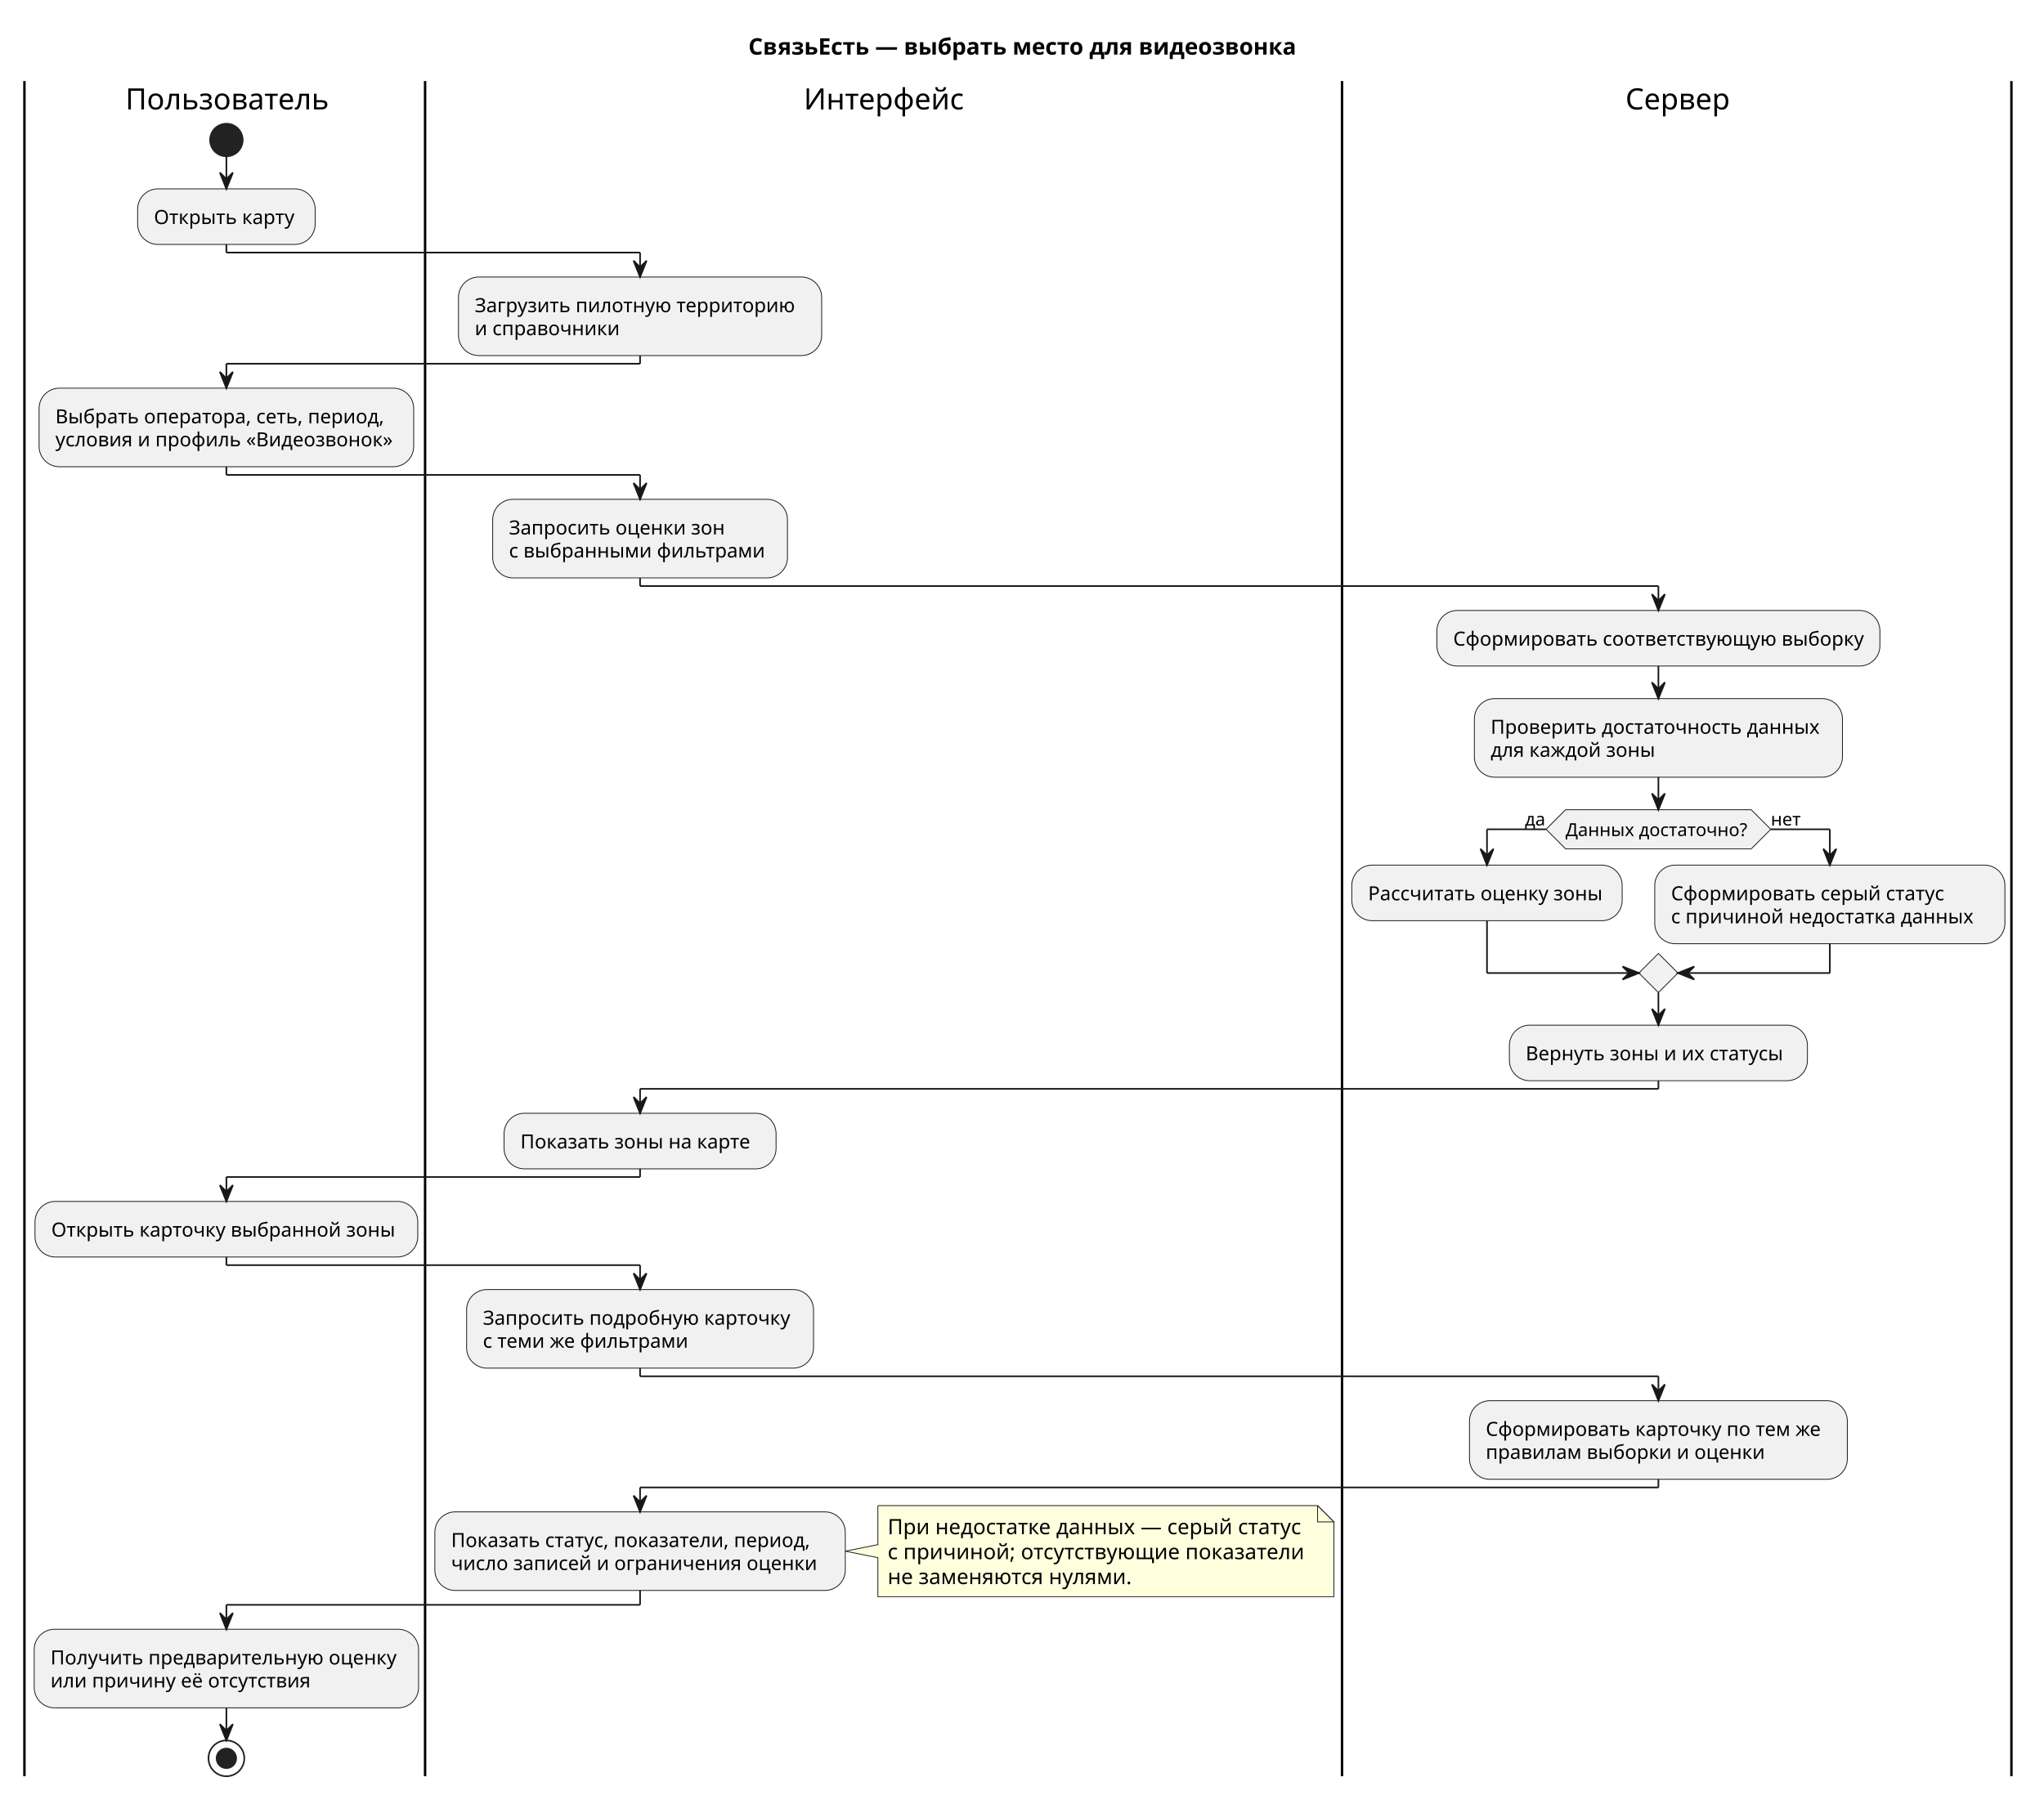
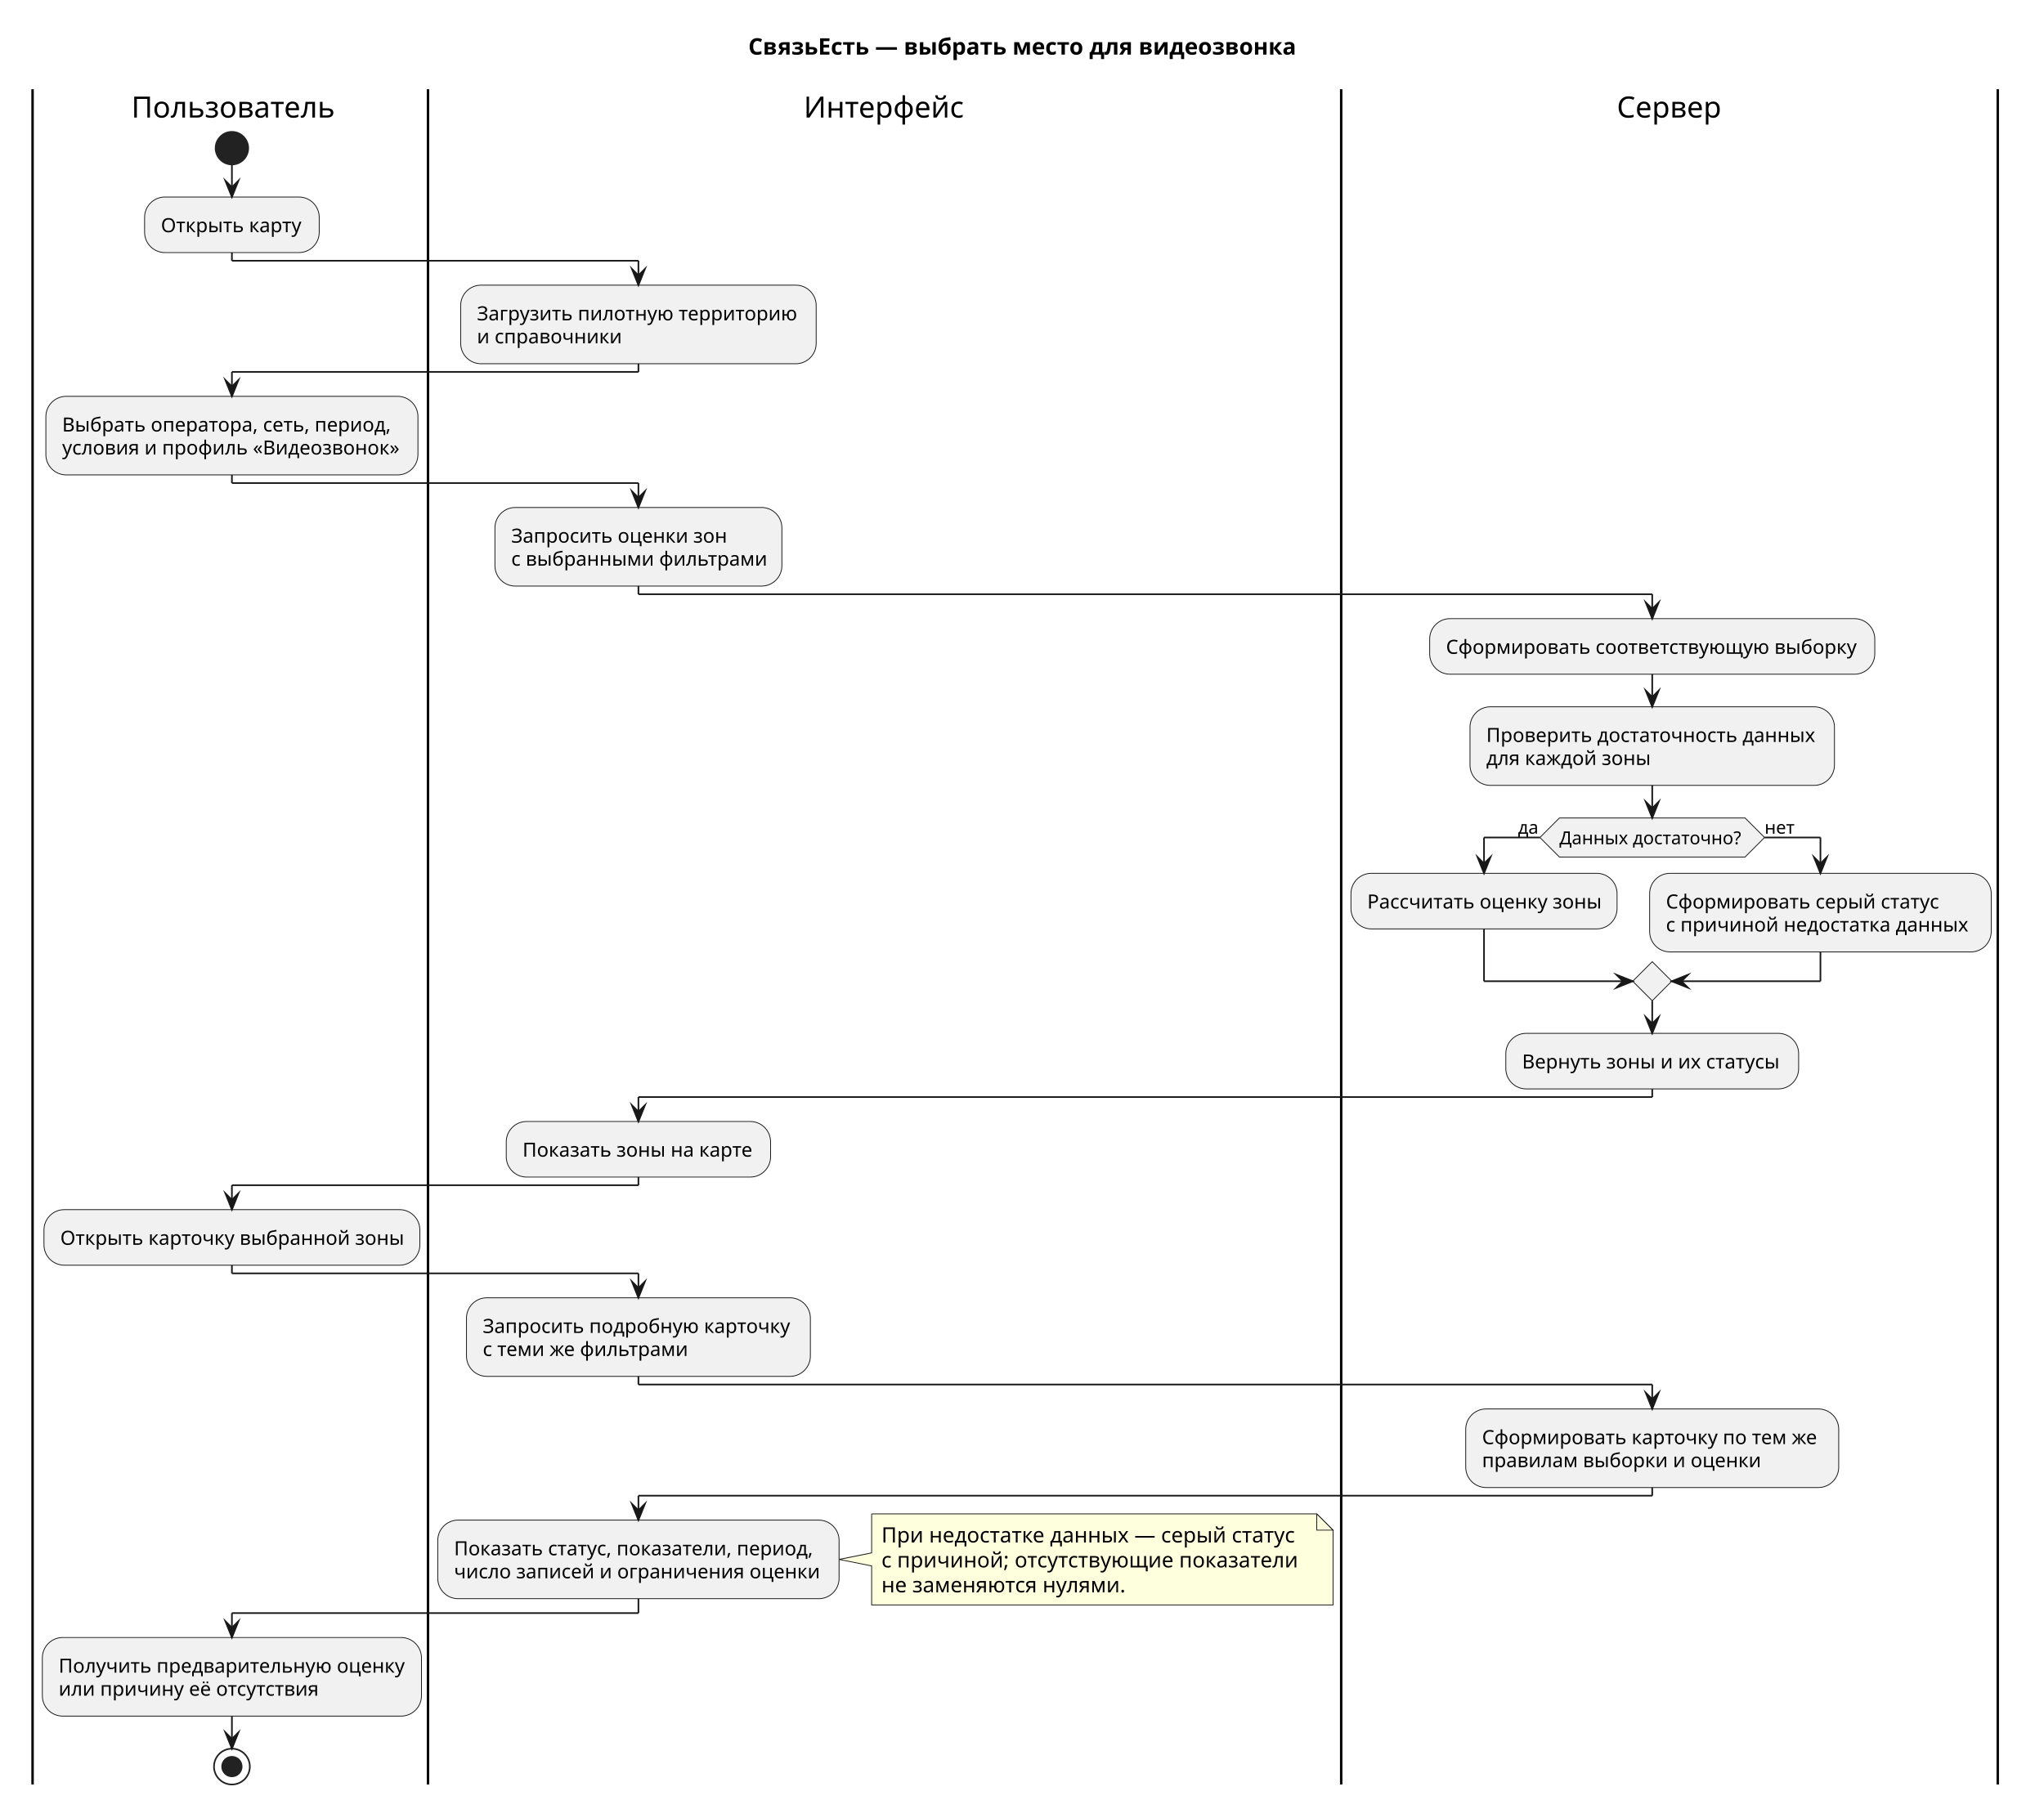
- <svg xmlns="http://www.w3.org/2000/svg" contentStyleType="text/css" height="1102px" preserveAspectRatio="none" style="width:1255px;height:1102px;background:#FFFFFF;" version="1.1" viewBox="0 0 1255 1102" width="1255px" zoomAndPan="magnify">
+ <svg xmlns="http://www.w3.org/2000/svg" version="1.1" data-diagram-type="ACTIVITY" style="width:1255px;height:1116px;background:#FFFFFF;" width="1255px" height="1116px" viewBox="0 0 1255 1116" zoomAndPan="magnify" preserveAspectRatio="none" contentStyleType="text/css">
  <defs />
-   <g>
-     <text fill="#000000" font-family="sans-serif" font-size="14" font-weight="bold" lengthAdjust="spacing" textLength="333" x="459.5" y="33.535">СвязьЕсть — выбрать место для видеозвонка</text>
-     <rect fill="none" height="21.199" style="stroke:none;stroke-width:1.0;" width="1222" x="15" y="49.785" />
-     <ellipse cx="139" cy="85.984" fill="#222222" rx="10" ry="10" style="stroke:#222222;stroke-width:1.0;" />
-     <rect fill="#F1F1F1" height="34.133" rx="12.5" ry="12.5" style="stroke:#181818;stroke-width:0.5;" width="109" x="84.5" y="115.984" />
-     <text fill="#000000" font-family="sans-serif" font-size="12" lengthAdjust="spacing" textLength="89" x="94.5" y="137.586">Открыть карту</text>
-     <rect fill="#F1F1F1" height="48.266" rx="12.5" ry="12.5" style="stroke:#181818;stroke-width:0.5;" width="230" x="24" y="238.383" />
-     <text fill="#000000" font-family="sans-serif" font-size="12" lengthAdjust="spacing" textLength="210" x="34" y="259.984">Выбрать оператора, сеть, период,</text>
-     <text fill="#000000" font-family="sans-serif" font-size="12" lengthAdjust="spacing" textLength="209" x="34" y="274.117">условия и профиль «Видеозвонок»</text>
-     <rect fill="#F1F1F1" height="34.133" rx="12.5" ry="12.5" style="stroke:#181818;stroke-width:0.5;" width="235" x="21.5" y="737.844" />
-     <text fill="#000000" font-family="sans-serif" font-size="12" lengthAdjust="spacing" textLength="215" x="31.5" y="759.445">Открыть карточку выбранной зоны</text>
-     <rect fill="#F1F1F1" height="48.266" rx="12.5" ry="12.5" style="stroke:#181818;stroke-width:0.5;" width="236" x="21" y="1000.606" />
-     <text fill="#000000" font-family="sans-serif" font-size="12" lengthAdjust="spacing" textLength="216" x="31" y="1022.208">Получить предварительную оценку</text>
-     <text fill="#000000" font-family="sans-serif" font-size="12" lengthAdjust="spacing" textLength="164" x="31" y="1036.341">или причину её отсутствия</text>
-     <ellipse cx="139" cy="1079.872" fill="none" rx="11" ry="11" style="stroke:#222222;stroke-width:1.0;" />
-     <ellipse cx="139" cy="1079.872" fill="#222222" rx="6" ry="6" style="stroke:#222222;stroke-width:1.0;" />
-     <line style="stroke:#000000;stroke-width:1.5;" x1="15" x2="15" y1="49.785" y2="1090.872" />
-     <rect fill="#F1F1F1" height="48.266" rx="12.5" ry="12.5" style="stroke:#181818;stroke-width:0.5;" width="223" x="281.5" y="170.117" />
-     <text fill="#000000" font-family="sans-serif" font-size="12" lengthAdjust="spacing" textLength="203" x="291.5" y="191.719">Загрузить пилотную территорию</text>
-     <text fill="#000000" font-family="sans-serif" font-size="12" lengthAdjust="spacing" textLength="91" x="291.5" y="205.852">и справочники</text>
-     <rect fill="#F1F1F1" height="48.266" rx="12.5" ry="12.5" style="stroke:#181818;stroke-width:0.5;" width="181" x="302.5" y="306.648" />
-     <text fill="#000000" font-family="sans-serif" font-size="12" lengthAdjust="spacing" textLength="136" x="312.5" y="328.25">Запросить оценки зон</text>
-     <text fill="#000000" font-family="sans-serif" font-size="12" lengthAdjust="spacing" textLength="161" x="312.5" y="342.383">с выбранными фильтрами</text>
-     <rect fill="#F1F1F1" height="34.133" rx="12.5" ry="12.5" style="stroke:#181818;stroke-width:0.5;" width="167" x="309.5" y="683.711" />
-     <text fill="#000000" font-family="sans-serif" font-size="12" lengthAdjust="spacing" textLength="147" x="319.5" y="705.312">Показать зоны на карте</text>
-     <rect fill="#F1F1F1" height="48.266" rx="12.5" ry="12.5" style="stroke:#181818;stroke-width:0.5;" width="213" x="286.5" y="791.977" />
-     <text fill="#000000" font-family="sans-serif" font-size="12" lengthAdjust="spacing" textLength="193" x="296.5" y="813.578">Запросить подробную карточку</text>
-     <text fill="#000000" font-family="sans-serif" font-size="12" lengthAdjust="spacing" textLength="132" x="296.5" y="827.711">с теми же фильтрами</text>
-     <path d="M539,924.675 L539,948.641 L519,952.641 L539,956.641 L539,980.606 A0,0 0 0 0 539,980.606 L819,980.606 A0,0 0 0 0 819,980.606 L819,934.675 L809,924.675 L539,924.675 A0,0 0 0 0 539,924.675 " fill="#FEFFDD" style="stroke:#181818;stroke-width:0.5;" />
-     <path d="M809,924.675 L809,934.675 L819,934.675 L809,924.675 " fill="#FEFFDD" style="stroke:#181818;stroke-width:0.5;" />
-     <text fill="#000000" font-family="sans-serif" font-size="13" lengthAdjust="spacing" textLength="259" x="545" y="942.243">При недостатке данных — серый статус</text>
-     <text fill="#000000" font-family="sans-serif" font-size="13" lengthAdjust="spacing" textLength="256" x="545" y="957.554">с причиной; отсутствующие показатели</text>
-     <text fill="#000000" font-family="sans-serif" font-size="13" lengthAdjust="spacing" textLength="149" x="545" y="972.864">не заменяются нулями.</text>
-     <rect fill="#F1F1F1" height="48.266" rx="12.5" ry="12.5" style="stroke:#181818;stroke-width:0.5;" width="252" x="267" y="928.508" />
-     <text fill="#000000" font-family="sans-serif" font-size="12" lengthAdjust="spacing" textLength="232" x="277" y="950.109">Показать статус, показатели, период,</text>
-     <text fill="#000000" font-family="sans-serif" font-size="12" lengthAdjust="spacing" textLength="232" x="277" y="964.242">число записей и ограничения оценки</text>
-     <line style="stroke:#000000;stroke-width:1.5;" x1="261" x2="261" y1="49.785" y2="1090.872" />
-     <rect fill="#F1F1F1" height="34.133" rx="12.5" ry="12.5" style="stroke:#181818;stroke-width:0.5;" width="272" x="882.25" y="374.914" />
-     <text fill="#000000" font-family="sans-serif" font-size="12" lengthAdjust="spacing" textLength="252" x="892.25" y="396.516">Сформировать соответствующую выборку</text>
-     <rect fill="#F1F1F1" height="48.266" rx="12.5" ry="12.5" style="stroke:#181818;stroke-width:0.5;" width="226" x="905.25" y="429.047" />
-     <text fill="#000000" font-family="sans-serif" font-size="12" lengthAdjust="spacing" textLength="206" x="915.25" y="450.648">Проверить достаточность данных</text>
-     <text fill="#000000" font-family="sans-serif" font-size="12" lengthAdjust="spacing" textLength="105" x="915.25" y="464.781">для каждой зоны</text>
-     <polygon fill="#F1F1F1" points="961.25,497.312,1075.25,497.312,1087.25,509.312,1075.25,521.312,961.25,521.312,949.25,509.312,961.25,497.312" style="stroke:#181818;stroke-width:0.5;" />
-     <text fill="#000000" font-family="sans-serif" font-size="11" lengthAdjust="spacing" textLength="114" x="961.25" y="513.47">Данных достаточно?</text>
-     <text fill="#000000" font-family="sans-serif" font-size="11" lengthAdjust="spacing" textLength="13" x="936.25" y="506.992">да</text>
-     <text fill="#000000" font-family="sans-serif" font-size="11" lengthAdjust="spacing" textLength="18" x="1087.25" y="506.992">нет</text>
-     <rect fill="#F1F1F1" height="34.133" rx="12.5" ry="12.5" style="stroke:#181818;stroke-width:0.5;" width="166" x="830" y="531.312" />
-     <text fill="#000000" font-family="sans-serif" font-size="12" lengthAdjust="spacing" textLength="146" x="840" y="552.914">Рассчитать оценку зоны</text>
-     <rect fill="#F1F1F1" height="48.266" rx="12.5" ry="12.5" style="stroke:#181818;stroke-width:0.5;" width="215" x="1016" y="531.312" />
-     <text fill="#000000" font-family="sans-serif" font-size="12" lengthAdjust="spacing" textLength="172" x="1026" y="552.914">Сформировать серый статус</text>
-     <text fill="#000000" font-family="sans-serif" font-size="12" lengthAdjust="spacing" textLength="195" x="1026" y="567.047">с причиной недостатка данных</text>
-     <polygon fill="#F1F1F1" points="1018.25,585.578,1030.25,597.578,1018.25,609.578,1006.25,597.578,1018.25,585.578" style="stroke:#181818;stroke-width:0.5;" />
-     <rect fill="#F1F1F1" height="34.133" rx="12.5" ry="12.5" style="stroke:#181818;stroke-width:0.5;" width="183" x="926.75" y="629.578" />
-     <text fill="#000000" font-family="sans-serif" font-size="12" lengthAdjust="spacing" textLength="163" x="936.75" y="651.18">Вернуть зоны и их статусы</text>
-     <rect fill="#F1F1F1" height="48.266" rx="12.5" ry="12.5" style="stroke:#181818;stroke-width:0.5;" width="232" x="902.25" y="860.242" />
-     <text fill="#000000" font-family="sans-serif" font-size="12" lengthAdjust="spacing" textLength="212" x="912.25" y="881.844">Сформировать карточку по тем же</text>
-     <text fill="#000000" font-family="sans-serif" font-size="12" lengthAdjust="spacing" textLength="177" x="912.25" y="895.977">правилам выборки и оценки</text>
-     <line style="stroke:#000000;stroke-width:1.5;" x1="824" x2="824" y1="49.785" y2="1090.872" />
-     <line style="stroke:#000000;stroke-width:1.5;" x1="1235" x2="1235" y1="49.785" y2="1090.872" />
-     <line style="stroke:#181818;stroke-width:1.0;" x1="139" x2="139" y1="95.984" y2="115.984" />
-     <polygon fill="#181818" points="135,105.984,139,115.984,143,105.984,139,109.984" style="stroke:#181818;stroke-width:1.0;" />
-     <line style="stroke:#181818;stroke-width:1.0;" x1="139" x2="139" y1="1048.872" y2="1068.872" />
-     <polygon fill="#181818" points="135,1058.872,139,1068.872,143,1058.872,139,1062.872" style="stroke:#181818;stroke-width:1.0;" />
-     <line style="stroke:#181818;stroke-width:1.0;" x1="1018.25" x2="1018.25" y1="409.047" y2="429.047" />
-     <polygon fill="#181818" points="1014.25,419.047,1018.25,429.047,1022.25,419.047,1018.25,423.047" style="stroke:#181818;stroke-width:1.0;" />
-     <line style="stroke:#181818;stroke-width:1.0;" x1="949.25" x2="913" y1="509.312" y2="509.312" />
-     <line style="stroke:#181818;stroke-width:1.0;" x1="913" x2="913" y1="509.312" y2="531.312" />
-     <polygon fill="#181818" points="909,521.312,913,531.312,917,521.312,913,525.312" style="stroke:#181818;stroke-width:1.0;" />
-     <line style="stroke:#181818;stroke-width:1.0;" x1="1087.25" x2="1123.5" y1="509.312" y2="509.312" />
-     <line style="stroke:#181818;stroke-width:1.0;" x1="1123.5" x2="1123.5" y1="509.312" y2="531.312" />
-     <polygon fill="#181818" points="1119.5,521.312,1123.5,531.312,1127.5,521.312,1123.5,525.312" style="stroke:#181818;stroke-width:1.0;" />
-     <line style="stroke:#181818;stroke-width:1.0;" x1="913" x2="913" y1="565.445" y2="597.578" />
-     <line style="stroke:#181818;stroke-width:1.0;" x1="913" x2="1006.25" y1="597.578" y2="597.578" />
-     <polygon fill="#181818" points="996.25,593.578,1006.25,597.578,996.25,601.578,1000.25,597.578" style="stroke:#181818;stroke-width:1.0;" />
-     <line style="stroke:#181818;stroke-width:1.0;" x1="1123.5" x2="1123.5" y1="579.578" y2="597.578" />
-     <line style="stroke:#181818;stroke-width:1.0;" x1="1123.5" x2="1030.25" y1="597.578" y2="597.578" />
-     <polygon fill="#181818" points="1040.25,593.578,1030.25,597.578,1040.25,601.578,1036.25,597.578" style="stroke:#181818;stroke-width:1.0;" />
-     <line style="stroke:#181818;stroke-width:1.0;" x1="1018.25" x2="1018.25" y1="477.312" y2="497.312" />
-     <polygon fill="#181818" points="1014.25,487.312,1018.25,497.312,1022.25,487.312,1018.25,491.312" style="stroke:#181818;stroke-width:1.0;" />
-     <line style="stroke:#181818;stroke-width:1.0;" x1="1018.25" x2="1018.25" y1="609.578" y2="629.578" />
-     <polygon fill="#181818" points="1014.25,619.578,1018.25,629.578,1022.25,619.578,1018.25,623.578" style="stroke:#181818;stroke-width:1.0;" />
-     <line style="stroke:#181818;stroke-width:1.0;" x1="139" x2="139" y1="150.117" y2="155.117" />
-     <line style="stroke:#181818;stroke-width:1.0;" x1="139" x2="393" y1="155.117" y2="155.117" />
-     <line style="stroke:#181818;stroke-width:1.0;" x1="393" x2="393" y1="155.117" y2="170.117" />
-     <polygon fill="#181818" points="389,160.117,393,170.117,397,160.117,393,164.117" style="stroke:#181818;stroke-width:1.0;" />
-     <line style="stroke:#181818;stroke-width:1.0;" x1="393" x2="393" y1="218.383" y2="223.383" />
-     <line style="stroke:#181818;stroke-width:1.0;" x1="393" x2="139" y1="223.383" y2="223.383" />
-     <line style="stroke:#181818;stroke-width:1.0;" x1="139" x2="139" y1="223.383" y2="238.383" />
-     <polygon fill="#181818" points="135,228.383,139,238.383,143,228.383,139,232.383" style="stroke:#181818;stroke-width:1.0;" />
-     <line style="stroke:#181818;stroke-width:1.0;" x1="139" x2="139" y1="286.648" y2="291.648" />
-     <line style="stroke:#181818;stroke-width:1.0;" x1="139" x2="393" y1="291.648" y2="291.648" />
-     <line style="stroke:#181818;stroke-width:1.0;" x1="393" x2="393" y1="291.648" y2="306.648" />
-     <polygon fill="#181818" points="389,296.648,393,306.648,397,296.648,393,300.648" style="stroke:#181818;stroke-width:1.0;" />
-     <line style="stroke:#181818;stroke-width:1.0;" x1="393" x2="393" y1="354.914" y2="359.914" />
-     <line style="stroke:#181818;stroke-width:1.0;" x1="393" x2="1018.25" y1="359.914" y2="359.914" />
-     <line style="stroke:#181818;stroke-width:1.0;" x1="1018.25" x2="1018.25" y1="359.914" y2="374.914" />
-     <polygon fill="#181818" points="1014.25,364.914,1018.25,374.914,1022.25,364.914,1018.25,368.914" style="stroke:#181818;stroke-width:1.0;" />
-     <line style="stroke:#181818;stroke-width:1.0;" x1="1018.25" x2="1018.25" y1="663.711" y2="668.711" />
-     <line style="stroke:#181818;stroke-width:1.0;" x1="1018.25" x2="393" y1="668.711" y2="668.711" />
-     <line style="stroke:#181818;stroke-width:1.0;" x1="393" x2="393" y1="668.711" y2="683.711" />
-     <polygon fill="#181818" points="389,673.711,393,683.711,397,673.711,393,677.711" style="stroke:#181818;stroke-width:1.0;" />
-     <line style="stroke:#181818;stroke-width:1.0;" x1="393" x2="393" y1="717.844" y2="722.844" />
-     <line style="stroke:#181818;stroke-width:1.0;" x1="393" x2="139" y1="722.844" y2="722.844" />
-     <line style="stroke:#181818;stroke-width:1.0;" x1="139" x2="139" y1="722.844" y2="737.844" />
-     <polygon fill="#181818" points="135,727.844,139,737.844,143,727.844,139,731.844" style="stroke:#181818;stroke-width:1.0;" />
-     <line style="stroke:#181818;stroke-width:1.0;" x1="139" x2="139" y1="771.977" y2="776.977" />
-     <line style="stroke:#181818;stroke-width:1.0;" x1="139" x2="393" y1="776.977" y2="776.977" />
-     <line style="stroke:#181818;stroke-width:1.0;" x1="393" x2="393" y1="776.977" y2="791.977" />
-     <polygon fill="#181818" points="389,781.977,393,791.977,397,781.977,393,785.977" style="stroke:#181818;stroke-width:1.0;" />
-     <line style="stroke:#181818;stroke-width:1.0;" x1="393" x2="393" y1="840.242" y2="845.242" />
-     <line style="stroke:#181818;stroke-width:1.0;" x1="393" x2="1018.25" y1="845.242" y2="845.242" />
-     <line style="stroke:#181818;stroke-width:1.0;" x1="1018.25" x2="1018.25" y1="845.242" y2="860.242" />
-     <polygon fill="#181818" points="1014.25,850.242,1018.25,860.242,1022.25,850.242,1018.25,854.242" style="stroke:#181818;stroke-width:1.0;" />
-     <line style="stroke:#181818;stroke-width:1.0;" x1="1018.25" x2="1018.25" y1="908.508" y2="913.508" />
-     <line style="stroke:#181818;stroke-width:1.0;" x1="1018.25" x2="393" y1="913.508" y2="913.508" />
-     <line style="stroke:#181818;stroke-width:1.0;" x1="393" x2="393" y1="913.508" y2="928.508" />
-     <polygon fill="#181818" points="389,918.508,393,928.508,397,918.508,393,922.508" style="stroke:#181818;stroke-width:1.0;" />
-     <line style="stroke:#181818;stroke-width:1.0;" x1="393" x2="393" y1="976.773" y2="985.606" />
-     <line style="stroke:#181818;stroke-width:1.0;" x1="393" x2="139" y1="985.606" y2="985.606" />
-     <line style="stroke:#181818;stroke-width:1.0;" x1="139" x2="139" y1="985.606" y2="1000.606" />
-     <polygon fill="#181818" points="135,990.606,139,1000.606,143,990.606,139,994.606" style="stroke:#181818;stroke-width:1.0;" />
-     <text fill="#000000" font-family="sans-serif" font-size="18" lengthAdjust="spacing" textLength="122" x="77" y="67.188">Пользователь</text>
-     <text fill="#000000" font-family="sans-serif" font-size="18" lengthAdjust="spacing" textLength="98" x="493.5" y="67.188">Интерфейс</text>
-     <text fill="#000000" font-family="sans-serif" font-size="18" lengthAdjust="spacing" textLength="63" x="998" y="67.188">Сервер</text>
+   <g font-family="sans-serif" lengthAdjust="spacing">
+     <g class="title" data-source-line="1">
+       <text x="459.457" y="33.535" fill="#000" font-size="14" textLength="334.537" font-weight="700">СвязьЕсть — выбрать место для видеозвонка</text>
+     </g>
+     <rect x="20" y="54.785" width="1208.452" height="21.199" fill="none" style="stroke:none;" />
+     <ellipse cx="142.392" cy="90.984" rx="10" ry="10" fill="#222" style="stroke:#222;stroke-width:1;" />
+     <rect x="88.78" y="120.984" width="107.223" height="34.133" fill="#F1F1F1" style="stroke:#181818;stroke-width:0.5;" rx="12.5" ry="12.5" />
+     <text x="98.78" y="142.586" fill="#000" font-size="12" textLength="87.223">Открыть карту</text>
+     <rect x="28.165" y="243.383" width="228.453" height="48.266" fill="#F1F1F1" style="stroke:#181818;stroke-width:0.5;" rx="12.5" ry="12.5" />
+     <text x="38.165" y="264.984" fill="#000" font-size="12" textLength="204.328">Выбрать оператора, сеть, период,</text>
+     <text x="38.165" y="279.117" fill="#000" font-size="12" textLength="208.453">условия и профиль «Видеозвонок»</text>
+     <rect x="26.999" y="742.844" width="230.785" height="34.133" fill="#F1F1F1" style="stroke:#181818;stroke-width:0.5;" rx="12.5" ry="12.5" />
+     <text x="36.999" y="764.445" fill="#000" font-size="12" textLength="210.785">Открыть карточку выбранной зоны</text>
+     <rect x="26" y="1005.606" width="232.783" height="48.266" fill="#F1F1F1" style="stroke:#181818;stroke-width:0.5;" rx="12.5" ry="12.5" />
+     <text x="36" y="1027.208" fill="#000" font-size="12" textLength="212.783">Получить предварительную оценку</text>
+     <text x="36" y="1041.341" fill="#000" font-size="12" textLength="161.127">или причину её отсутствия</text>
+     <ellipse cx="142.392" cy="1084.872" rx="11" ry="11" fill="none" style="stroke:#222;stroke-width:1;" />
+     <ellipse cx="142.392" cy="1084.872" rx="6" ry="6" fill="#222" style="stroke:#222;stroke-width:1;" />
+     <line x1="20" y1="54.785" x2="20" y2="1095.872" style="stroke:#000;stroke-width:1.5;" />
+     <rect x="282.846" y="175.117" width="218.281" height="48.266" fill="#F1F1F1" style="stroke:#181818;stroke-width:0.5;" rx="12.5" ry="12.5" />
+     <text x="292.846" y="196.719" fill="#000" font-size="12" textLength="198.281">Загрузить пилотную территорию</text>
+     <text x="292.846" y="210.852" fill="#000" font-size="12" textLength="88.412">и справочники</text>
+     <rect x="303.893" y="311.648" width="176.188" height="48.266" fill="#F1F1F1" style="stroke:#181818;stroke-width:0.5;" rx="12.5" ry="12.5" />
+     <text x="313.893" y="333.25" fill="#000" font-size="12" textLength="133.113">Запросить оценки зон</text>
+     <text x="313.893" y="347.383" fill="#000" font-size="12" textLength="156.188">с выбранными фильтрами</text>
+     <rect x="310.839" y="688.711" width="162.295" height="34.133" fill="#F1F1F1" style="stroke:#181818;stroke-width:0.5;" rx="12.5" ry="12.5" />
+     <text x="320.839" y="710.313" fill="#000" font-size="12" textLength="142.295">Показать зоны на карте</text>
+     <rect x="286.414" y="796.977" width="211.145" height="48.266" fill="#F1F1F1" style="stroke:#181818;stroke-width:0.5;" rx="12.5" ry="12.5" />
+     <text x="296.414" y="818.578" fill="#000" font-size="12" textLength="191.145">Запросить подробную карточку</text>
+     <text x="296.414" y="832.711" fill="#000" font-size="12" textLength="127.992">с теми же фильтрами</text>
+     <path d="M535.189,929.675 L535.189,953.641 L515.189,957.641 L535.189,961.641 L535.189,985.606 A0,0 0 0 0 535.189,985.606 L818.481,985.606 A0,0 0 0 0 818.481,985.606 L818.481,939.675 L808.481,929.675 L535.189,929.675 A0,0 0 0 0 535.189,929.675" style="stroke:#181818;stroke-width:0.5;" fill="#FEFFDD" />
+     <path d="M808.481,929.675 L808.481,939.675 L818.481,939.675 L808.481,929.675" style="stroke:#181818;stroke-width:0.5;" fill="#FEFFDD" />
+     <text x="541.189" y="947.243" fill="#000" font-size="13" textLength="262.292">При недостатке данных — серый статус</text>
+     <text x="541.189" y="962.554" fill="#000" font-size="13" textLength="258.921">с причиной; отсутствующие показатели</text>
+     <text x="541.189" y="977.864" fill="#000" font-size="13" textLength="150.332">не заменяются нулями.</text>
+     <rect x="268.783" y="933.508" width="246.406" height="48.266" fill="#F1F1F1" style="stroke:#181818;stroke-width:0.5;" rx="12.5" ry="12.5" />
+     <text x="278.783" y="955.109" fill="#000" font-size="12" textLength="226.406">Показать статус, показатели, период,</text>
+     <text x="278.783" y="969.242" fill="#000" font-size="12" textLength="225.363">число записей и ограничения оценки</text>
+     <line x1="262.783" y1="54.785" x2="262.783" y2="1095.872" style="stroke:#000;stroke-width:1.5;" />
+     <rect x="877.81" y="379.914" width="273.289" height="34.133" fill="#F1F1F1" style="stroke:#181818;stroke-width:0.5;" rx="12.5" ry="12.5" />
+     <text x="887.81" y="401.516" fill="#000" font-size="12" textLength="253.289">Сформировать соответствующую выборку</text>
+     <rect x="902.565" y="434.047" width="223.777" height="48.266" fill="#F1F1F1" style="stroke:#181818;stroke-width:0.5;" rx="12.5" ry="12.5" />
+     <text x="912.565" y="455.648" fill="#000" font-size="12" textLength="203.777">Проверить достаточность данных</text>
+     <text x="912.565" y="469.781" fill="#000" font-size="12" textLength="103.359">для каждой зоны</text>
+     <polygon points="957.475,502.313,1071.433,502.313,1083.433,514.313,1071.433,526.313,957.475,526.313,945.475,514.313,957.475,502.313" fill="#F1F1F1" style="stroke:#181818;stroke-width:0.5;stroke-linejoin:miter;stroke-miterlimit:10;" />
+     <text x="957.475" y="518.47" fill="#000" font-size="11" textLength="113.958">Данных достаточно?</text>
+     <text x="932.01" y="511.992" fill="#000" font-size="11" textLength="13.465">да</text>
+     <text x="1083.433" y="511.992" fill="#000" font-size="11" textLength="18.455">нет</text>
+     <rect x="829.481" y="536.313" width="163.385" height="34.133" fill="#F1F1F1" style="stroke:#181818;stroke-width:0.5;" rx="12.5" ry="12.5" />
+     <text x="839.481" y="557.914" fill="#000" font-size="12" textLength="143.385">Рассчитать оценку зоны</text>
+     <rect x="1012.866" y="536.313" width="209.738" height="48.266" fill="#F1F1F1" style="stroke:#181818;stroke-width:0.5;" rx="12.5" ry="12.5" />
+     <text x="1022.866" y="557.914" fill="#000" font-size="12" textLength="169.893">Сформировать серый статус</text>
+     <text x="1022.866" y="572.047" fill="#000" font-size="12" textLength="189.738">с причиной недостатка данных</text>
+     <polygon points="1014.454,590.578,1026.454,602.578,1014.454,614.578,1002.454,602.578,1014.454,590.578" fill="#F1F1F1" style="stroke:#181818;stroke-width:0.5;stroke-linejoin:miter;stroke-miterlimit:10;" />
+     <rect x="924.559" y="634.578" width="179.791" height="34.133" fill="#F1F1F1" style="stroke:#181818;stroke-width:0.5;" rx="12.5" ry="12.5" />
+     <text x="934.559" y="656.18" fill="#000" font-size="12" textLength="159.791">Вернуть зоны и их статусы</text>
+     <rect x="899.946" y="865.242" width="229.016" height="48.266" fill="#F1F1F1" style="stroke:#181818;stroke-width:0.5;" rx="12.5" ry="12.5" />
+     <text x="909.946" y="886.844" fill="#000" font-size="12" textLength="209.016">Сформировать карточку по тем же</text>
+     <text x="909.946" y="900.977" fill="#000" font-size="12" textLength="171.844">правилам выборки и оценки</text>
+     <line x1="823.481" y1="54.785" x2="823.481" y2="1095.872" style="stroke:#000;stroke-width:1.5;" />
+     <line x1="1226.604" y1="54.785" x2="1226.604" y2="1095.872" style="stroke:#000;stroke-width:1.5;" />
+     <line x1="142.392" y1="100.984" x2="142.392" y2="120.984" style="stroke:#181818;stroke-width:1;" />
+     <polygon points="138.392,110.984,142.392,120.984,146.392,110.984,142.392,114.984" fill="#181818" style="stroke:#181818;stroke-width:1;stroke-linejoin:miter;stroke-miterlimit:10;" />
+     <line x1="142.392" y1="1053.872" x2="142.392" y2="1073.872" style="stroke:#181818;stroke-width:1;" />
+     <polygon points="138.392,1063.872,142.392,1073.872,146.392,1063.872,142.392,1067.872" fill="#181818" style="stroke:#181818;stroke-width:1;stroke-linejoin:miter;stroke-miterlimit:10;" />
+     <line x1="1014.454" y1="414.047" x2="1014.454" y2="434.047" style="stroke:#181818;stroke-width:1;" />
+     <polygon points="1010.454,424.047,1014.454,434.047,1018.454,424.047,1014.454,428.047" fill="#181818" style="stroke:#181818;stroke-width:1;stroke-linejoin:miter;stroke-miterlimit:10;" />
+     <line x1="945.475" y1="514.313" x2="911.173" y2="514.313" style="stroke:#181818;stroke-width:1;" />
+     <line x1="911.173" y1="514.313" x2="911.173" y2="536.313" style="stroke:#181818;stroke-width:1;" />
+     <polygon points="907.173,526.313,911.173,536.313,915.173,526.313,911.173,530.313" fill="#181818" style="stroke:#181818;stroke-width:1;stroke-linejoin:miter;stroke-miterlimit:10;" />
+     <line x1="1083.433" y1="514.313" x2="1117.735" y2="514.313" style="stroke:#181818;stroke-width:1;" />
+     <line x1="1117.735" y1="514.313" x2="1117.735" y2="536.313" style="stroke:#181818;stroke-width:1;" />
+     <polygon points="1113.735,526.313,1117.735,536.313,1121.735,526.313,1117.735,530.313" fill="#181818" style="stroke:#181818;stroke-width:1;stroke-linejoin:miter;stroke-miterlimit:10;" />
+     <line x1="911.173" y1="570.445" x2="911.173" y2="602.578" style="stroke:#181818;stroke-width:1;" />
+     <line x1="911.173" y1="602.578" x2="1002.454" y2="602.578" style="stroke:#181818;stroke-width:1;" />
+     <polygon points="992.454,598.578,1002.454,602.578,992.454,606.578,996.454,602.578" fill="#181818" style="stroke:#181818;stroke-width:1;stroke-linejoin:miter;stroke-miterlimit:10;" />
+     <line x1="1117.735" y1="584.578" x2="1117.735" y2="602.578" style="stroke:#181818;stroke-width:1;" />
+     <line x1="1117.735" y1="602.578" x2="1026.454" y2="602.578" style="stroke:#181818;stroke-width:1;" />
+     <polygon points="1036.454,598.578,1026.454,602.578,1036.454,606.578,1032.454,602.578" fill="#181818" style="stroke:#181818;stroke-width:1;stroke-linejoin:miter;stroke-miterlimit:10;" />
+     <line x1="1014.454" y1="482.313" x2="1014.454" y2="502.313" style="stroke:#181818;stroke-width:1;" />
+     <polygon points="1010.454,492.313,1014.454,502.313,1018.454,492.313,1014.454,496.313" fill="#181818" style="stroke:#181818;stroke-width:1;stroke-linejoin:miter;stroke-miterlimit:10;" />
+     <line x1="1014.454" y1="614.578" x2="1014.454" y2="634.578" style="stroke:#181818;stroke-width:1;" />
+     <polygon points="1010.454,624.578,1014.454,634.578,1018.454,624.578,1014.454,628.578" fill="#181818" style="stroke:#181818;stroke-width:1;stroke-linejoin:miter;stroke-miterlimit:10;" />
+     <line x1="142.392" y1="155.117" x2="142.392" y2="160.117" style="stroke:#181818;stroke-width:1;" />
+     <line x1="142.392" y1="160.117" x2="391.986" y2="160.117" style="stroke:#181818;stroke-width:1;" />
+     <line x1="391.986" y1="160.117" x2="391.986" y2="175.117" style="stroke:#181818;stroke-width:1;" />
+     <polygon points="387.986,165.117,391.986,175.117,395.986,165.117,391.986,169.117" fill="#181818" style="stroke:#181818;stroke-width:1;stroke-linejoin:miter;stroke-miterlimit:10;" />
+     <line x1="391.986" y1="223.383" x2="391.986" y2="228.383" style="stroke:#181818;stroke-width:1;" />
+     <line x1="391.986" y1="228.383" x2="142.392" y2="228.383" style="stroke:#181818;stroke-width:1;" />
+     <line x1="142.392" y1="228.383" x2="142.392" y2="243.383" style="stroke:#181818;stroke-width:1;" />
+     <polygon points="138.392,233.383,142.392,243.383,146.392,233.383,142.392,237.383" fill="#181818" style="stroke:#181818;stroke-width:1;stroke-linejoin:miter;stroke-miterlimit:10;" />
+     <line x1="142.392" y1="291.648" x2="142.392" y2="296.648" style="stroke:#181818;stroke-width:1;" />
+     <line x1="142.392" y1="296.648" x2="391.986" y2="296.648" style="stroke:#181818;stroke-width:1;" />
+     <line x1="391.986" y1="296.648" x2="391.986" y2="311.648" style="stroke:#181818;stroke-width:1;" />
+     <polygon points="387.986,301.648,391.986,311.648,395.986,301.648,391.986,305.648" fill="#181818" style="stroke:#181818;stroke-width:1;stroke-linejoin:miter;stroke-miterlimit:10;" />
+     <line x1="391.986" y1="359.914" x2="391.986" y2="364.914" style="stroke:#181818;stroke-width:1;" />
+     <line x1="391.986" y1="364.914" x2="1014.454" y2="364.914" style="stroke:#181818;stroke-width:1;" />
+     <line x1="1014.454" y1="364.914" x2="1014.454" y2="379.914" style="stroke:#181818;stroke-width:1;" />
+     <polygon points="1010.454,369.914,1014.454,379.914,1018.454,369.914,1014.454,373.914" fill="#181818" style="stroke:#181818;stroke-width:1;stroke-linejoin:miter;stroke-miterlimit:10;" />
+     <line x1="1014.454" y1="668.711" x2="1014.454" y2="673.711" style="stroke:#181818;stroke-width:1;" />
+     <line x1="1014.454" y1="673.711" x2="391.986" y2="673.711" style="stroke:#181818;stroke-width:1;" />
+     <line x1="391.986" y1="673.711" x2="391.986" y2="688.711" style="stroke:#181818;stroke-width:1;" />
+     <polygon points="387.986,678.711,391.986,688.711,395.986,678.711,391.986,682.711" fill="#181818" style="stroke:#181818;stroke-width:1;stroke-linejoin:miter;stroke-miterlimit:10;" />
+     <line x1="391.986" y1="722.844" x2="391.986" y2="727.844" style="stroke:#181818;stroke-width:1;" />
+     <line x1="391.986" y1="727.844" x2="142.392" y2="727.844" style="stroke:#181818;stroke-width:1;" />
+     <line x1="142.392" y1="727.844" x2="142.392" y2="742.844" style="stroke:#181818;stroke-width:1;" />
+     <polygon points="138.392,732.844,142.392,742.844,146.392,732.844,142.392,736.844" fill="#181818" style="stroke:#181818;stroke-width:1;stroke-linejoin:miter;stroke-miterlimit:10;" />
+     <line x1="142.392" y1="776.977" x2="142.392" y2="781.977" style="stroke:#181818;stroke-width:1;" />
+     <line x1="142.392" y1="781.977" x2="391.986" y2="781.977" style="stroke:#181818;stroke-width:1;" />
+     <line x1="391.986" y1="781.977" x2="391.986" y2="796.977" style="stroke:#181818;stroke-width:1;" />
+     <polygon points="387.986,786.977,391.986,796.977,395.986,786.977,391.986,790.977" fill="#181818" style="stroke:#181818;stroke-width:1;stroke-linejoin:miter;stroke-miterlimit:10;" />
+     <line x1="391.986" y1="845.242" x2="391.986" y2="850.242" style="stroke:#181818;stroke-width:1;" />
+     <line x1="391.986" y1="850.242" x2="1014.454" y2="850.242" style="stroke:#181818;stroke-width:1;" />
+     <line x1="1014.454" y1="850.242" x2="1014.454" y2="865.242" style="stroke:#181818;stroke-width:1;" />
+     <polygon points="1010.454,855.242,1014.454,865.242,1018.454,855.242,1014.454,859.242" fill="#181818" style="stroke:#181818;stroke-width:1;stroke-linejoin:miter;stroke-miterlimit:10;" />
+     <line x1="1014.454" y1="913.508" x2="1014.454" y2="918.508" style="stroke:#181818;stroke-width:1;" />
+     <line x1="1014.454" y1="918.508" x2="391.986" y2="918.508" style="stroke:#181818;stroke-width:1;" />
+     <line x1="391.986" y1="918.508" x2="391.986" y2="933.508" style="stroke:#181818;stroke-width:1;" />
+     <polygon points="387.986,923.508,391.986,933.508,395.986,923.508,391.986,927.508" fill="#181818" style="stroke:#181818;stroke-width:1;stroke-linejoin:miter;stroke-miterlimit:10;" />
+     <line x1="391.986" y1="981.773" x2="391.986" y2="990.606" style="stroke:#181818;stroke-width:1;" />
+     <line x1="391.986" y1="990.606" x2="142.392" y2="990.606" style="stroke:#181818;stroke-width:1;" />
+     <line x1="142.392" y1="990.606" x2="142.392" y2="1005.606" style="stroke:#181818;stroke-width:1;" />
+     <polygon points="138.392,995.606,142.392,1005.606,146.392,995.606,142.392,999.606" fill="#181818" style="stroke:#181818;stroke-width:1;stroke-linejoin:miter;stroke-miterlimit:10;" />
+     <text x="80.664" y="72.188" fill="#000" font-size="18" textLength="121.456">Пользователь</text>
+     <text x="493.474" y="72.188" fill="#000" font-size="18" textLength="99.316">Интерфейс</text>
+     <text x="992.734" y="72.188" fill="#000" font-size="18" textLength="64.617">Сервер</text>
  </g>
</svg>
